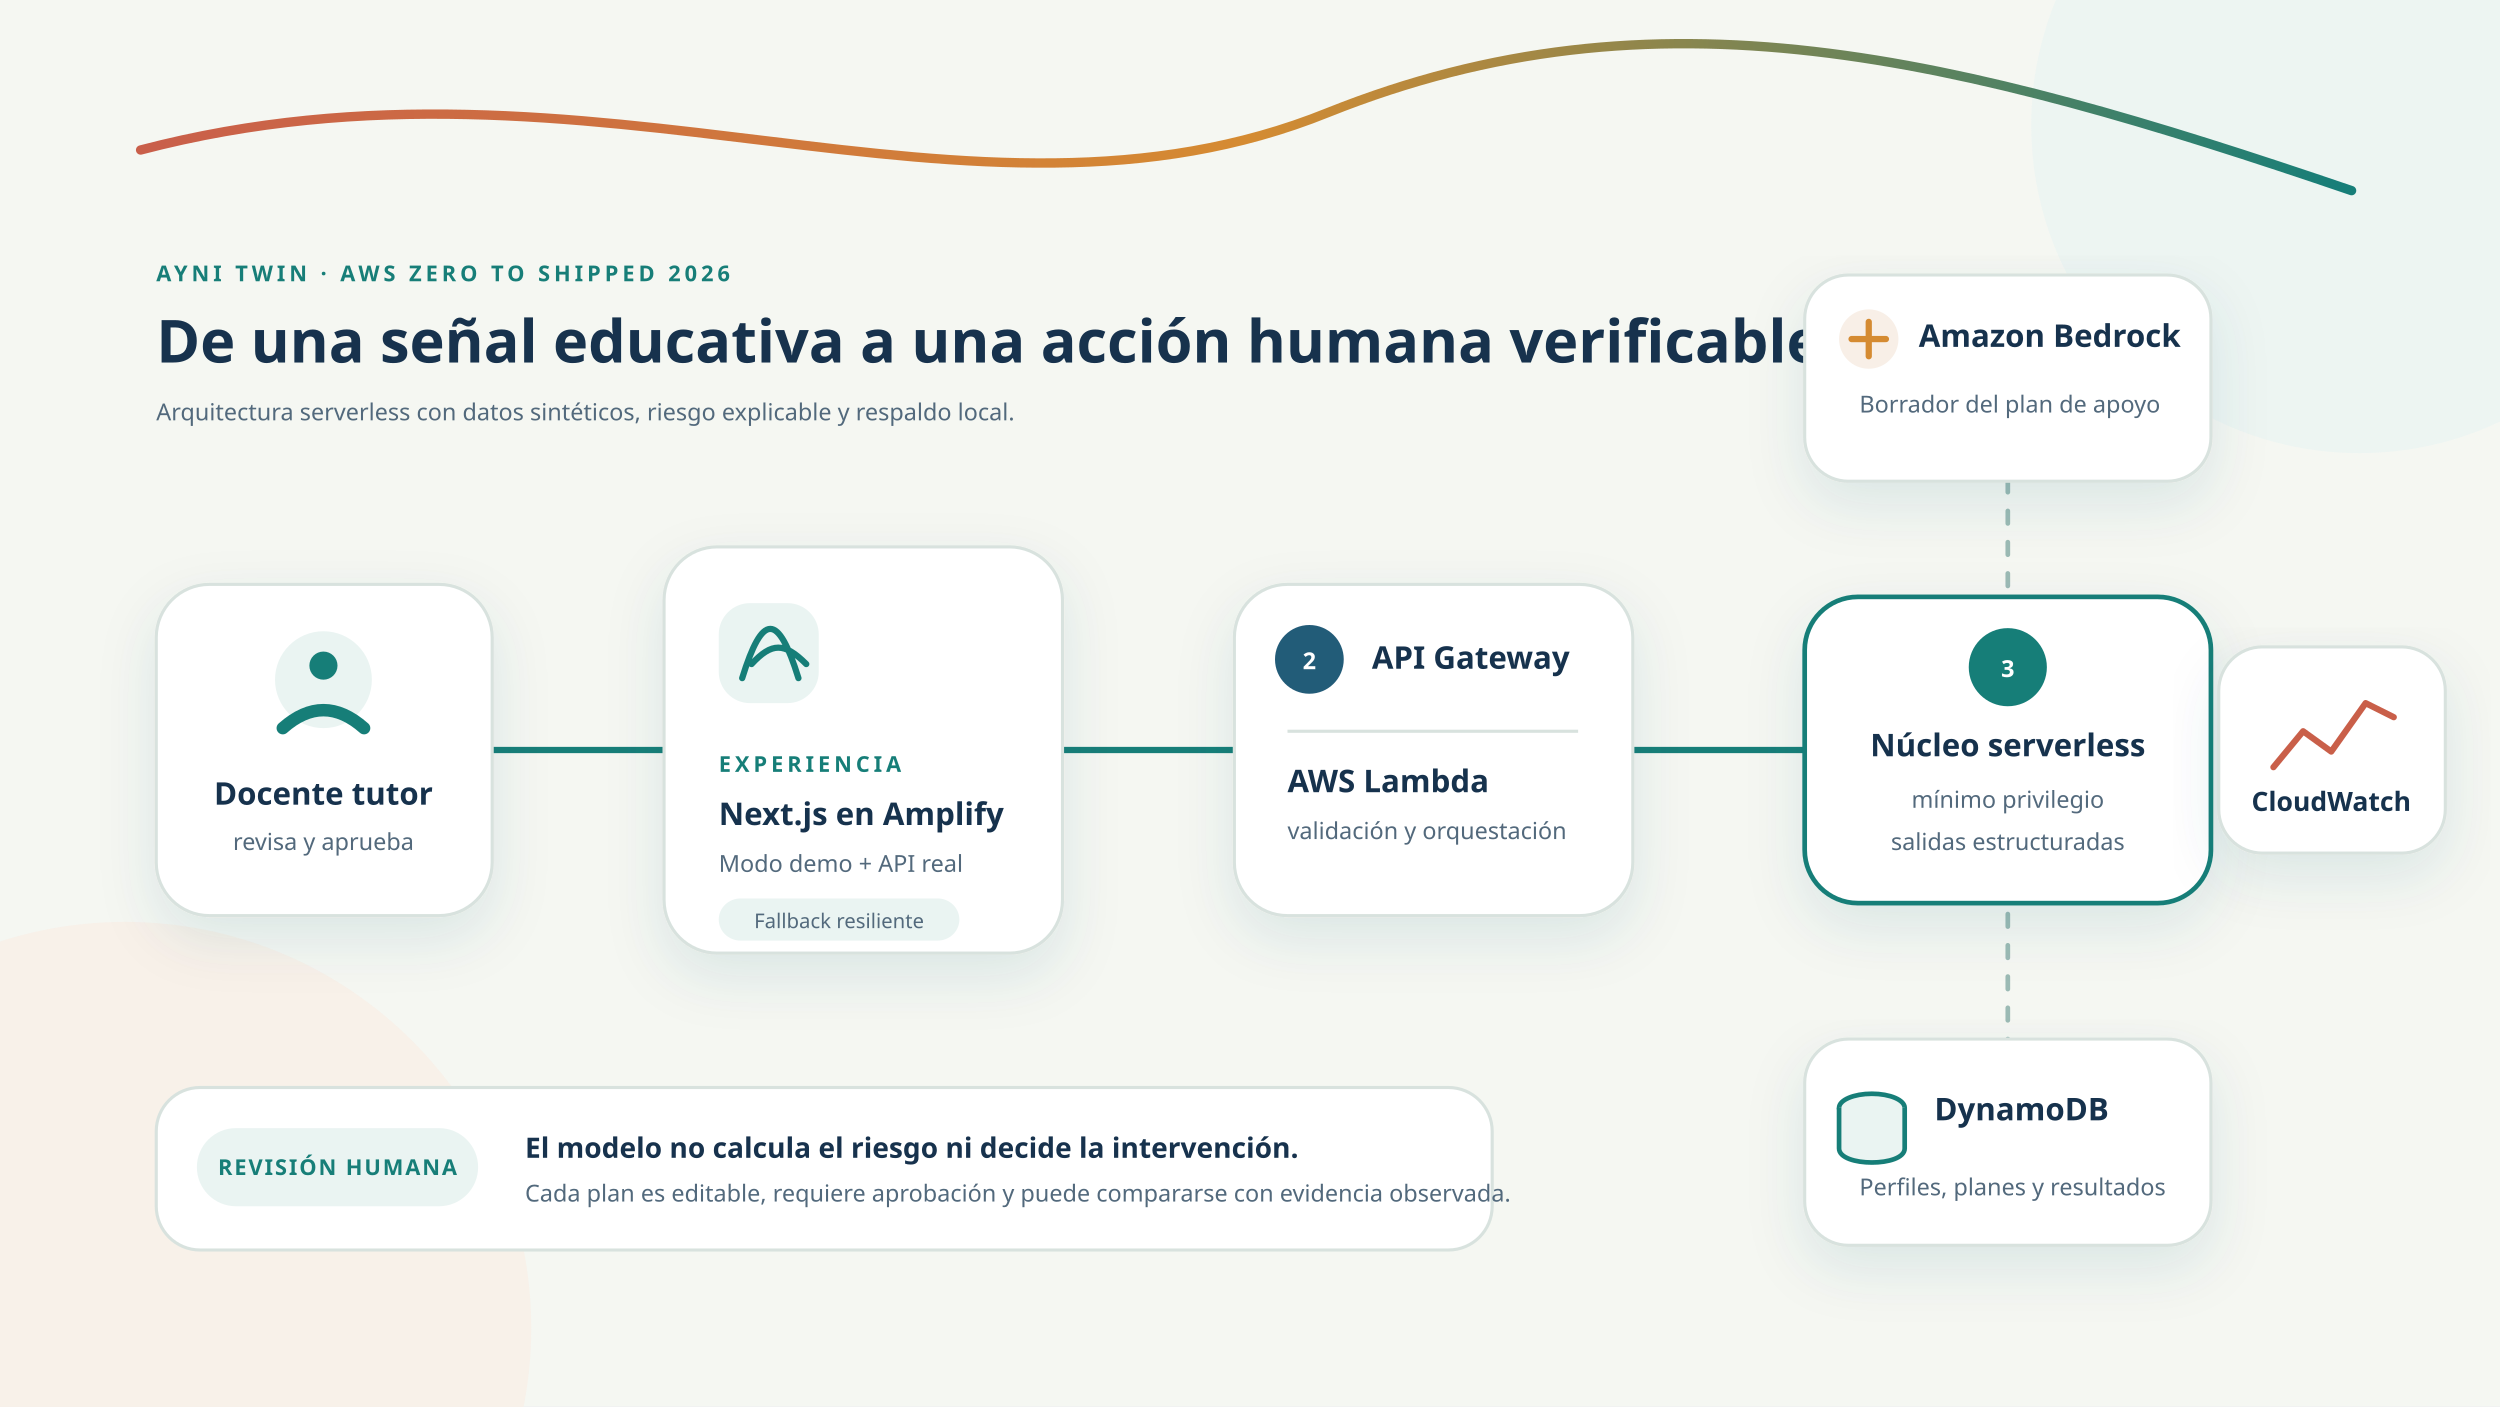
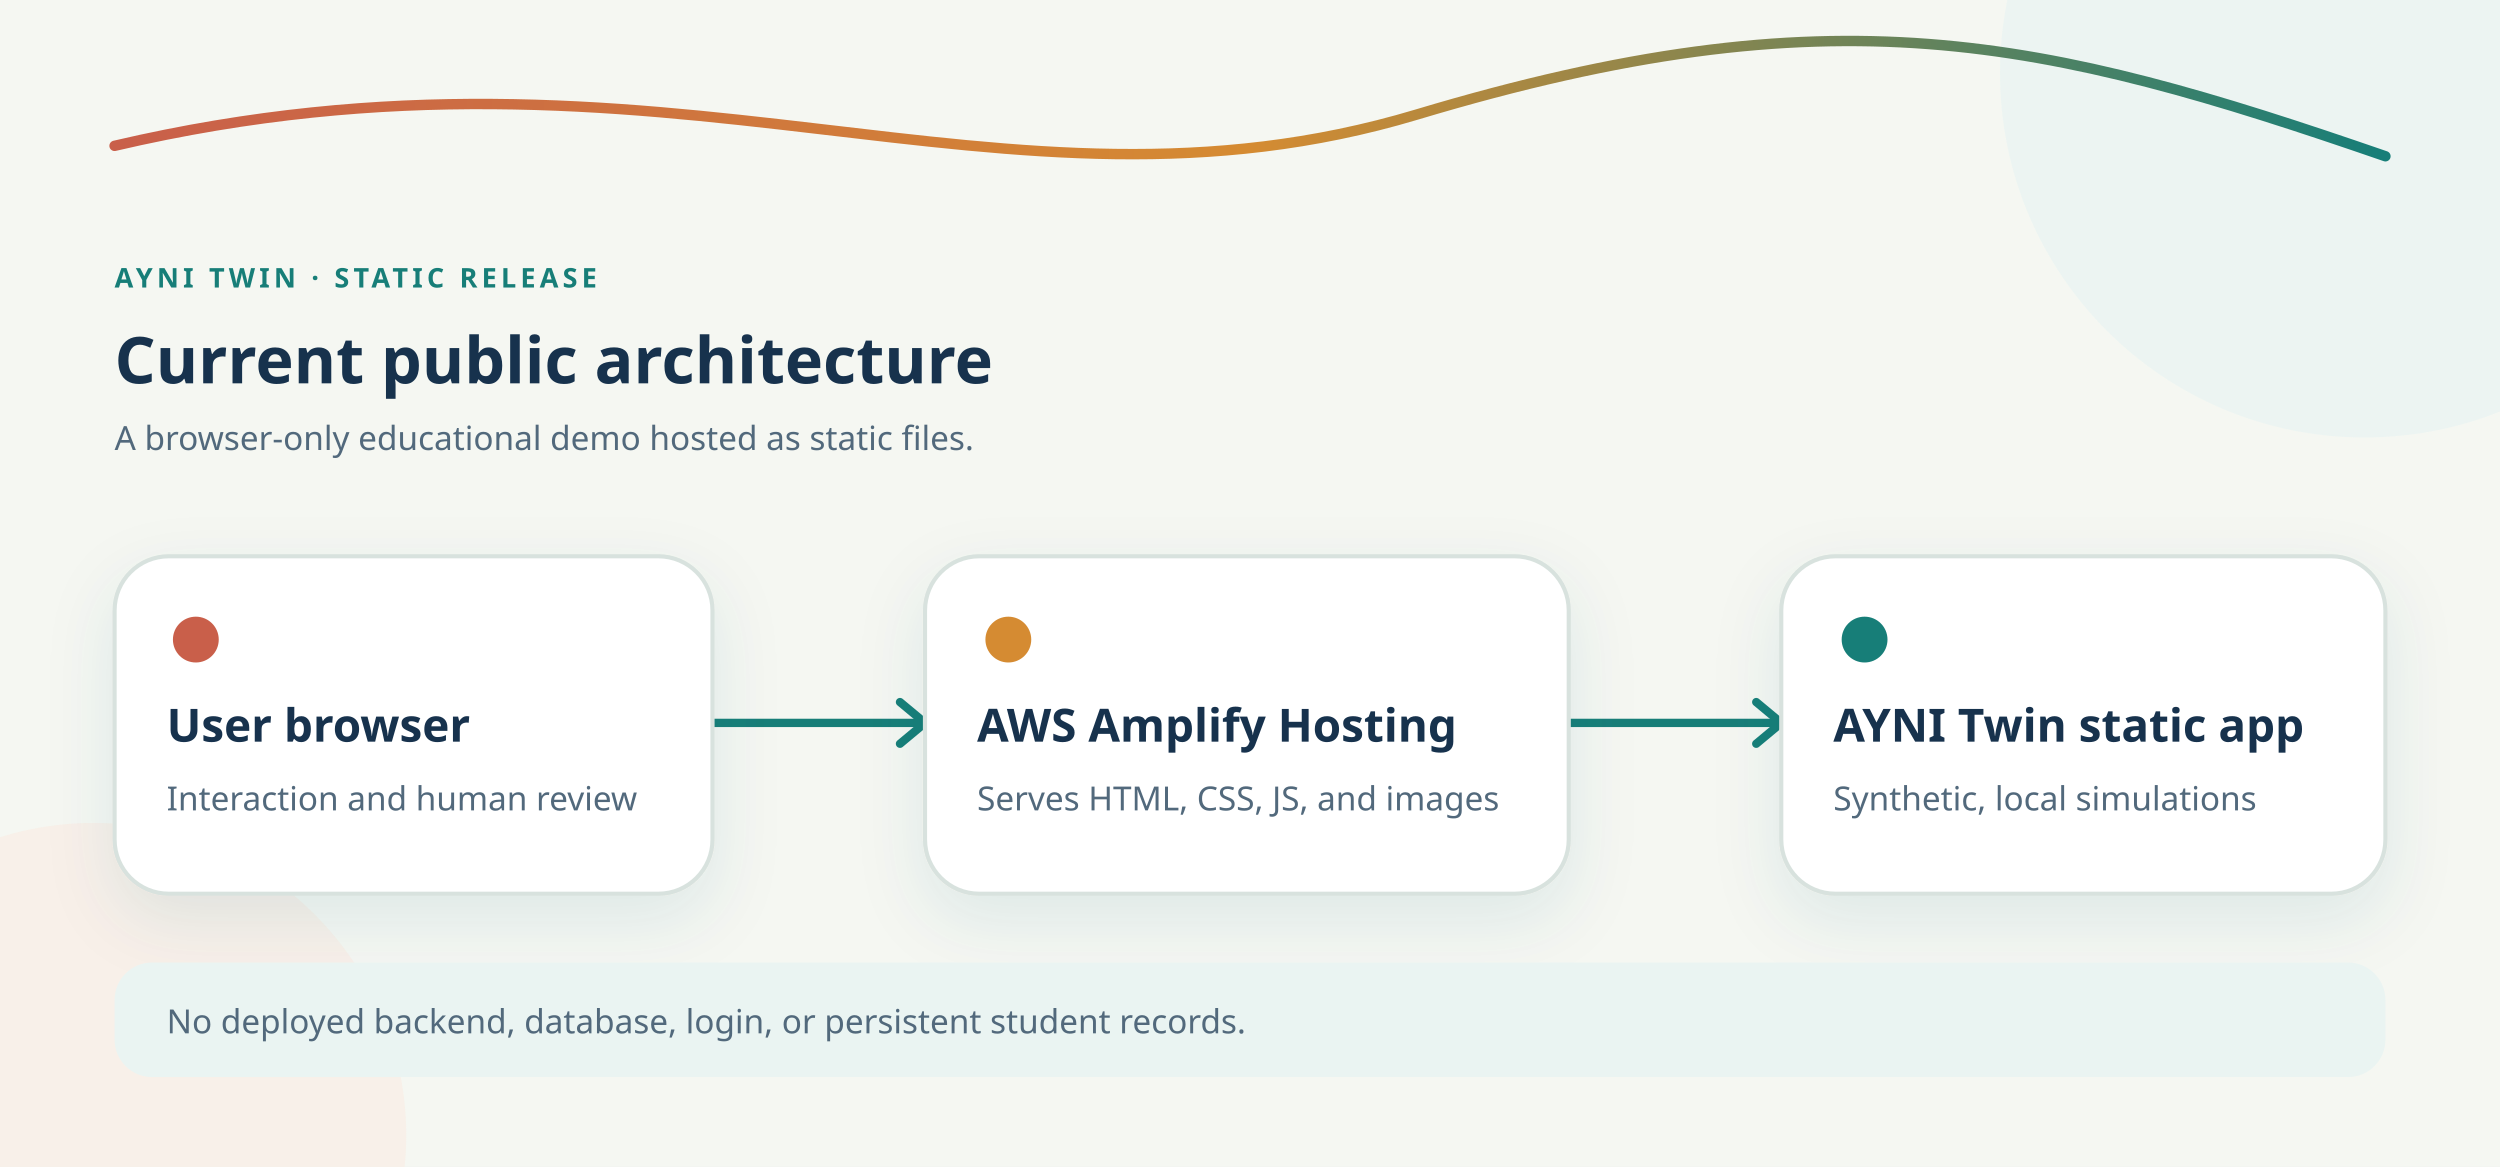
- <svg xmlns="http://www.w3.org/2000/svg" width="1600" height="900" viewBox="0 0 1600 900" style="width:100%;height:auto;display:block" role="img" aria-labelledby="title description">
+ <svg xmlns="http://www.w3.org/2000/svg" width="1200" height="560" viewBox="0 0 1200 560" role="img" aria-labelledby="title description">
  <defs>
-     <filter id="shadow" x="-20%" y="-20%" width="140%" height="160%">
-       <feDropShadow dx="0" dy="14" stdDeviation="18" flood-color="#245b78" flood-opacity="0.11" />
+     <filter id="shadow" x="-15%" y="-25%" width="130%" height="160%">
+       <feDropShadow dx="0" dy="12" stdDeviation="16" flood-color="#245b78" flood-opacity=".1" />
    </filter>
    <linearGradient id="thread" x1="0" y1="0" x2="1" y2="0">
      <stop offset="0" stop-color="#c95f4a" />
-       <stop offset="0.5" stop-color="#d58b32" />
+       <stop offset=".5" stop-color="#d58b32" />
      <stop offset="1" stop-color="#177e78" />
    </linearGradient>
    <style>
-       .label{font:700 20px Manrope,Segoe UI,sans-serif;fill:#17324d}.small{font:500 15px Manrope,Segoe UI,sans-serif;fill:#52697c}.kicker{font:800 14px Manrope,Segoe UI,sans-serif;letter-spacing:2.5px;fill:#177e78}.title{font:750 38px Manrope,Segoe UI,sans-serif;fill:#17324d}.node{fill:#fff;stroke:#d8e2de;stroke-width:2}.flow{fill:none;stroke:#177e78;stroke-width:4;stroke-linecap:round}.flow-muted{fill:none;stroke:#9bbab4;stroke-width:3;stroke-linecap:round;stroke-dasharray:8 12}.pill{fill:#eaf4f2}.number{font:800 15px Manrope,Segoe UI,sans-serif;fill:#fff;text-anchor:middle;dominant-baseline:middle}
+       .title{font:700 31px Manrope,Segoe UI,sans-serif;fill:#17324d}
+       .label{font:700 22px Manrope,Segoe UI,sans-serif;fill:#17324d}
+       .detail{font:500 16px Manrope,Segoe UI,sans-serif;fill:#52697c}
+       .kicker{font:800 13px Manrope,Segoe UI,sans-serif;letter-spacing:2px;fill:#177e78}
+       .card{fill:#fff;stroke:#d8e2de;stroke-width:2}
    </style>
  </defs>
-   <rect width="1600" height="900" fill="#f5f7f2" />
-   <circle cx="1510" cy="80" r="210" fill="#eaf4f2" opacity=".72" />
-   <circle cx="80" cy="850" r="260" fill="#f8efe7" opacity=".78" />
-   <path d="M90 96 C380 20 620 165 850 72 C1060 -12 1250 35 1505 122" fill="none" stroke="url(#thread)" stroke-width="6" stroke-linecap="round" />
-   <text x="100" y="180" class="kicker">AYNI TWIN · AWS ZERO TO SHIPPED 2026</text>
-   <text x="100" y="232" class="title">De una señal educativa a una acción humana verificable</text>
-   <text x="100" y="269" class="small">Arquitectura serverless con datos sintéticos, riesgo explicable y respaldo local.</text>
-   <path d="M315 480 C365 480 385 480 425 480" class="flow" />
-   <path d="M680 480 C725 480 745 480 790 480" class="flow" />
-   <path d="M1045 480 C1090 480 1110 480 1155 480" class="flow" />
-   <path d="M1285 415 C1285 365 1285 340 1285 308" class="flow-muted" />
-   <path d="M1325 480 C1390 480 1420 480 1485 480" class="flow-muted" />
-   <path d="M1285 545 C1285 600 1285 625 1285 665" class="flow-muted" />
+   <rect width="1200" height="560" fill="#f5f7f2" />
+   <circle cx="1135" cy="35" r="175" fill="#eaf4f2" opacity=".8" />
+   <circle cx="45" cy="545" r="150" fill="#f8efe7" opacity=".85" />
+   <path d="M55 70 C320 8 480 115 680 55 S980 18 1145 75" fill="none" stroke="url(#thread)" stroke-width="5" stroke-linecap="round" />
+   <text x="55" y="138" class="kicker">AYNI TWIN · STATIC RELEASE</text>
+   <text x="55" y="184" class="title">Current public architecture</text>
+   <text x="55" y="216" class="detail">A browser-only educational demo hosted as static files.</text>
+   <path d="M342 347 H444 M753 347 H855" fill="none" stroke="#177e78" stroke-width="4" stroke-linecap="round" />
+   <path d="m432 337 12 10-12 10 M843 337l12 10-12 10" fill="none" stroke="#177e78" stroke-width="4" stroke-linecap="round" stroke-linejoin="round" />
  <g filter="url(#shadow)">
-     <rect x="100" y="374" width="215" height="212" rx="34" class="node" />
-     <circle cx="207" cy="435" r="31" fill="#eaf4f2" />
-     <circle cx="207" cy="426" r="9" fill="#177e78" />
-     <path d="M181 466 Q207 443 233 466" fill="none" stroke="#177e78" stroke-width="8" stroke-linecap="round" />
-     <text x="207" y="515" text-anchor="middle" class="label">Docente tutor</text>
-     <text x="207" y="544" text-anchor="middle" class="small">revisa y aprueba</text>
+     <rect x="55" y="267" width="287" height="162" rx="26" class="card" />
+     <rect x="444" y="267" width="309" height="162" rx="26" class="card" />
+     <rect x="855" y="267" width="290" height="162" rx="26" class="card" />
  </g>
-   <g filter="url(#shadow)">
-     <rect x="425" y="350" width="255" height="260" rx="34" class="node" />
-     <rect x="460" y="386" width="64" height="64" rx="20" fill="#eaf4f2" />
-     <path d="M475 434 C488 392 498 392 511 434 M481 425 C494 411 502 411 516 425" fill="none" stroke="#177e78" stroke-width="4" stroke-linecap="round" />
-     <text x="460" y="494" class="kicker">EXPERIENCIA</text>
-     <text x="460" y="528" class="label">Next.js en Amplify</text>
-     <text x="460" y="558" class="small">Modo demo + API real</text>
-     <rect x="460" y="575" width="154" height="27" rx="14" class="pill" />
-     <text x="537" y="594" text-anchor="middle" class="small" style="font-size:13px">Fallback resiliente</text>
-   </g>
-   <g filter="url(#shadow)">
-     <rect x="790" y="374" width="255" height="212" rx="34" class="node" />
-     <circle cx="838" cy="422" r="22" fill="#245b78" />
-     <text x="838" y="423" class="number">2</text>
-     <text x="878" y="428" class="label">API Gateway</text>
-     <path d="M824 468 H1010" stroke="#d8e2de" stroke-width="2" />
-     <text x="824" y="507" class="label">AWS Lambda</text>
-     <text x="824" y="537" class="small">validación y orquestación</text>
-   </g>
-   <g filter="url(#shadow)">
-     <rect x="1155" y="382" width="260" height="196" rx="34" fill="#fff" stroke="#177e78" stroke-width="3" />
-     <circle cx="1285" cy="427" r="25" fill="#177e78" />
-     <text x="1285" y="428" class="number">3</text>
-     <text x="1285" y="484" text-anchor="middle" class="label">Núcleo serverless</text>
-     <text x="1285" y="517" text-anchor="middle" class="small">mínimo privilegio</text>
-     <text x="1285" y="544" text-anchor="middle" class="small">salidas estructuradas</text>
-   </g>
-   <g filter="url(#shadow)">
-     <rect x="1155" y="176" width="260" height="132" rx="28" class="node" />
-     <circle cx="1196" cy="217" r="19" fill="#f8efe7" />
-     <path d="M1185 217 H1207 M1196 206 V228" stroke="#d58b32" stroke-width="4" stroke-linecap="round" />
-     <text x="1228" y="222" class="label">Amazon Bedrock</text>
-     <text x="1190" y="264" class="small">Borrador del plan de apoyo</text>
-   </g>
-   <g filter="url(#shadow)">
-     <rect x="1155" y="665" width="260" height="132" rx="28" class="node" />
-     <ellipse cx="1198" cy="709" rx="21" ry="9" fill="#eaf4f2" stroke="#177e78" stroke-width="3" />
-     <path d="M1177 709 V735 C1177 747 1219 747 1219 735 V709" fill="#eaf4f2" stroke="#177e78" stroke-width="3" />
-     <text x="1238" y="717" class="label">DynamoDB</text>
-     <text x="1190" y="765" class="small">Perfiles, planes y resultados</text>
-   </g>
-   <g filter="url(#shadow)">
-     <rect x="1420" y="414" width="145" height="132" rx="28" class="node" />
-     <path d="M1455 491 L1474 468 L1492 481 L1514 450 L1532 459" fill="none" stroke="#c95f4a" stroke-width="4" stroke-linecap="round" stroke-linejoin="round" />
-     <text x="1492" y="519" text-anchor="middle" class="label" style="font-size:17px">CloudWatch</text>
-   </g>
-   <rect x="100" y="696" width="855" height="104" rx="28" fill="#fff" stroke="#d8e2de" stroke-width="2" />
-   <rect x="126" y="722" width="180" height="50" rx="25" fill="#eaf4f2" />
-   <text x="216" y="752" text-anchor="middle" class="kicker" style="letter-spacing:1.2px">REVISIÓN HUMANA</text>
-   <text x="336" y="741" class="label" style="font-size:18px">El modelo no calcula el riesgo ni decide la intervención.</text>
-   <text x="336" y="769" class="small">Cada plan es editable, requiere aprobación y puede compararse con evidencia observada.</text>
+   <circle cx="94" cy="307" r="11" fill="#c95f4a" />
+   <circle cx="484" cy="307" r="11" fill="#d58b32" />
+   <circle cx="895" cy="307" r="11" fill="#177e78" />
+   <text x="80" y="356" class="label">User browser</text>
+   <text x="80" y="389" class="detail">Interaction and human review</text>
+   <text x="469" y="356" class="label">AWS Amplify Hosting</text>
+   <text x="469" y="389" class="detail">Serves HTML, CSS, JS, and images</text>
+   <text x="880" y="356" class="label">AYNI Twin static app</text>
+   <text x="880" y="389" class="detail">Synthetic, local simulations</text>
+   <rect x="55" y="462" width="1090" height="55" rx="18" fill="#eaf4f2" />
+   <text x="80" y="496" class="detail">No deployed backend, database, login, or persistent student records.</text>
</svg>
